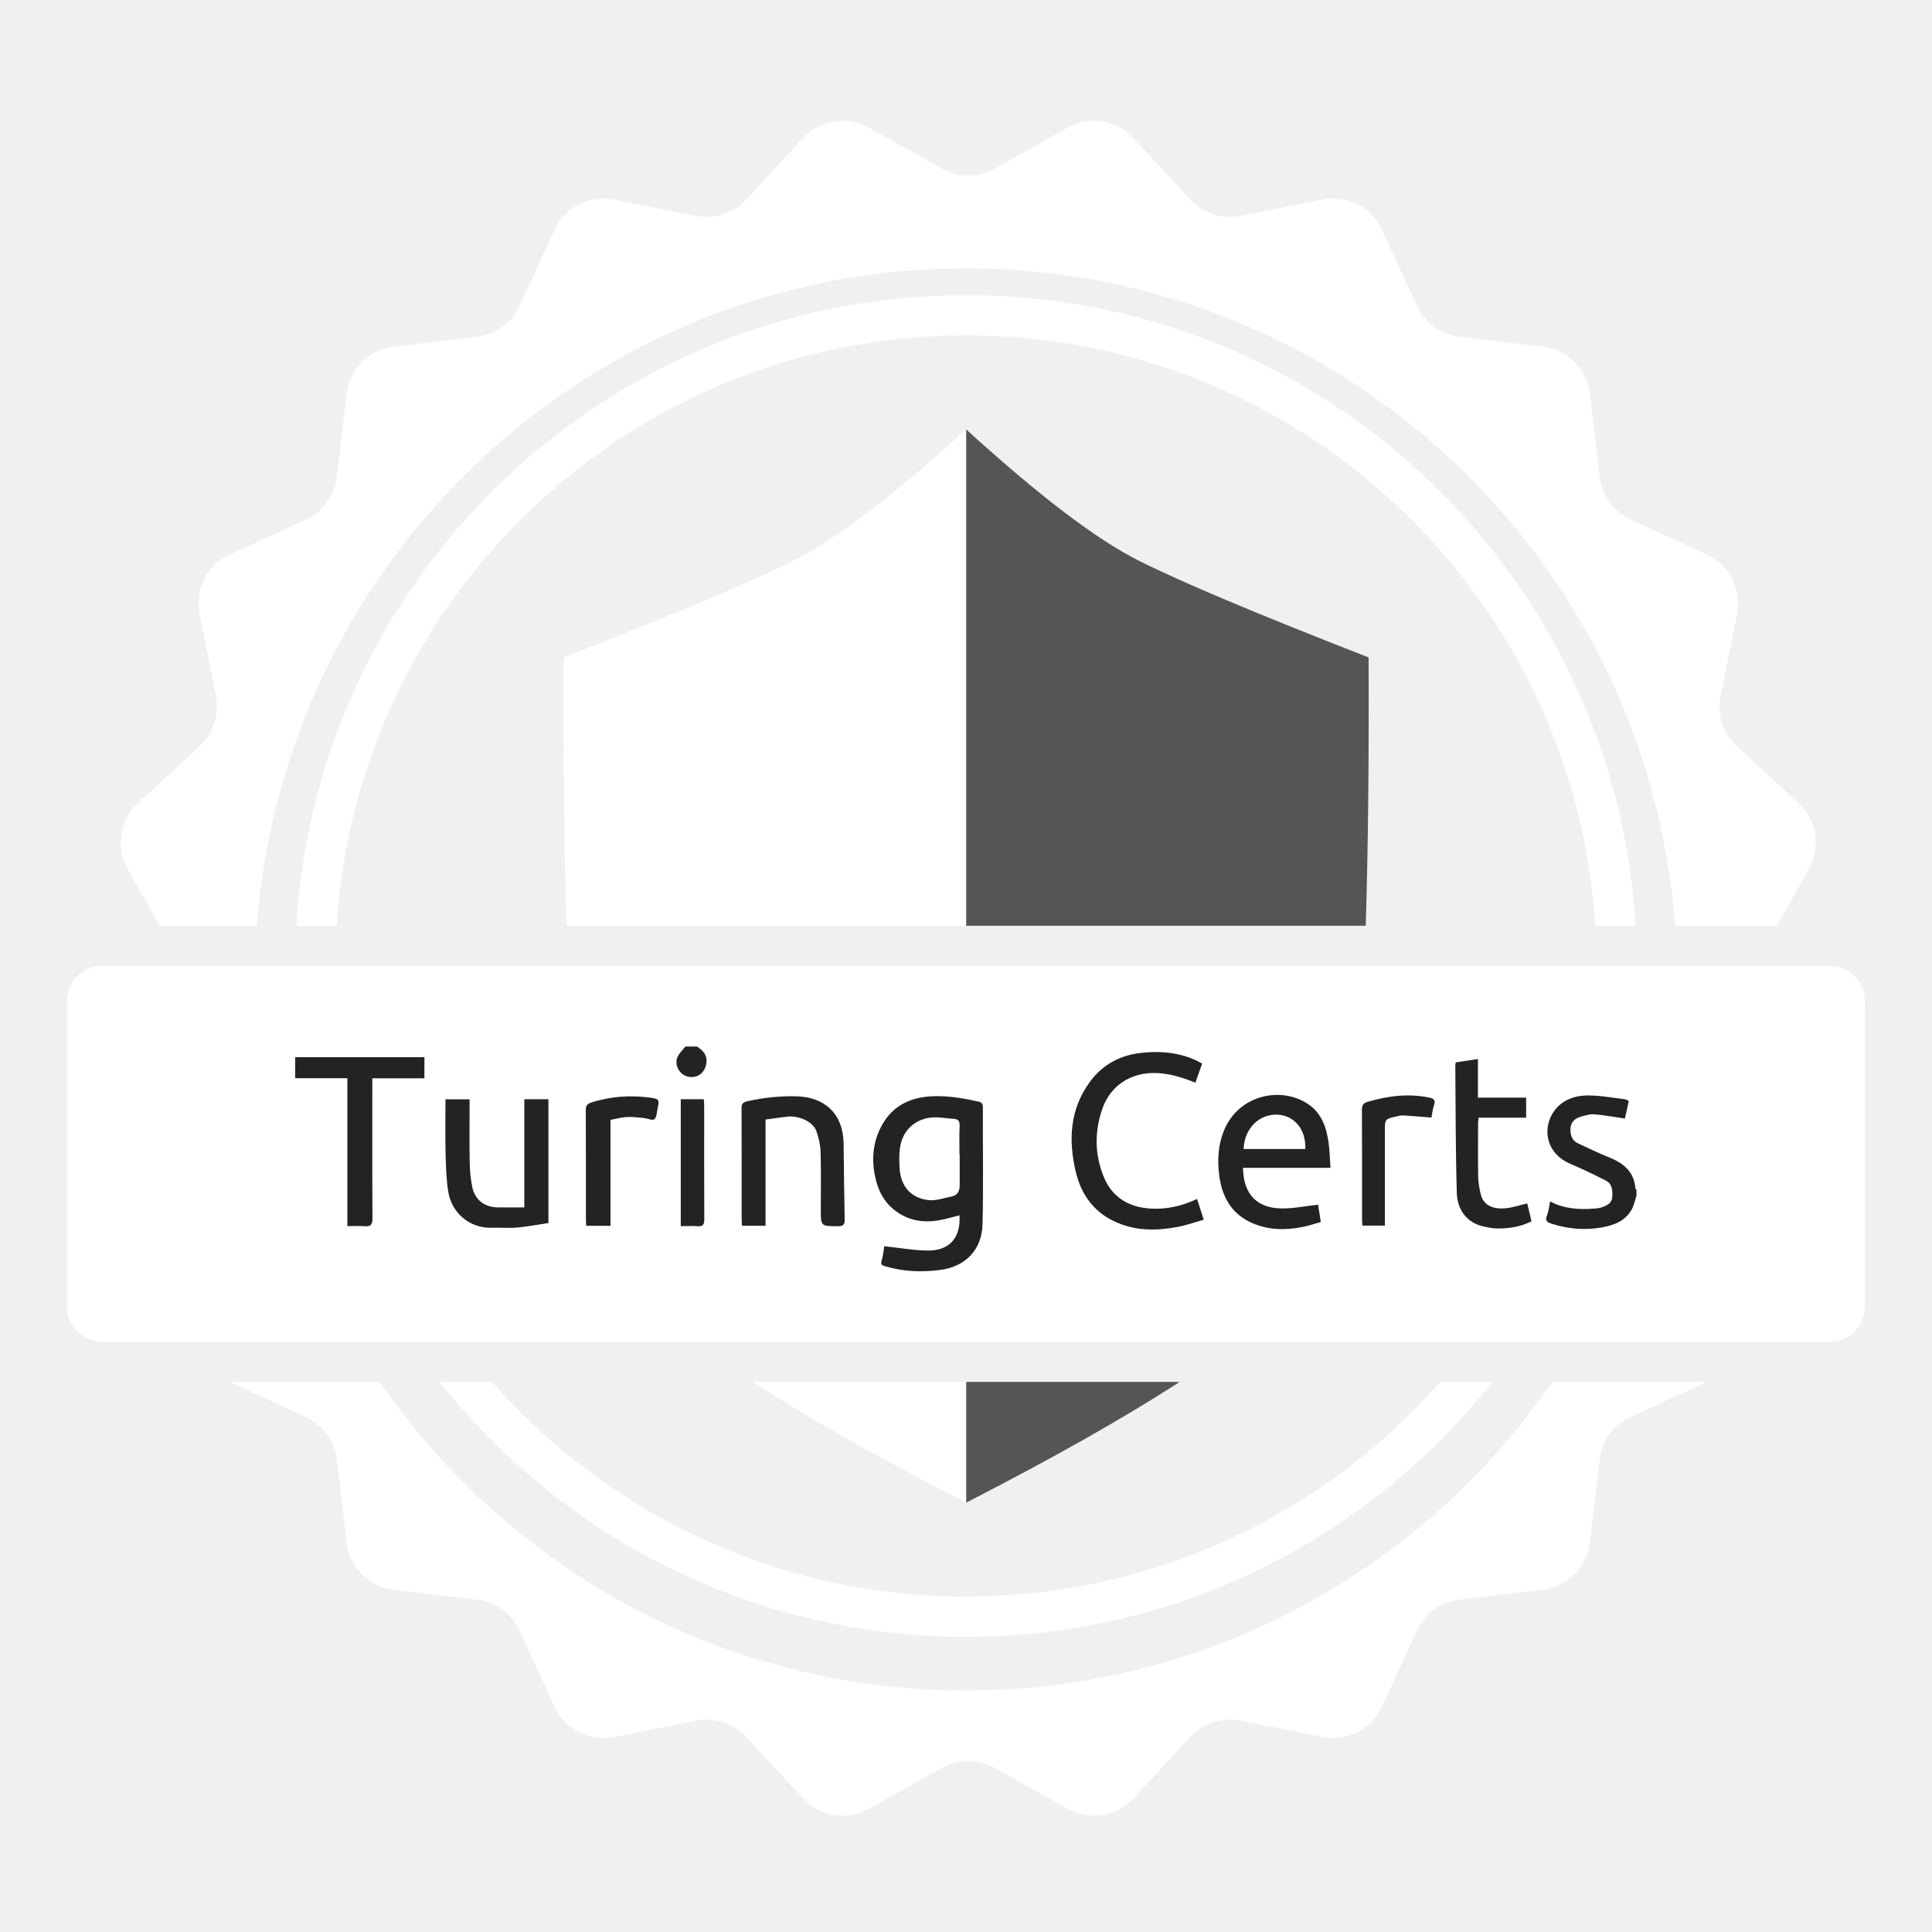
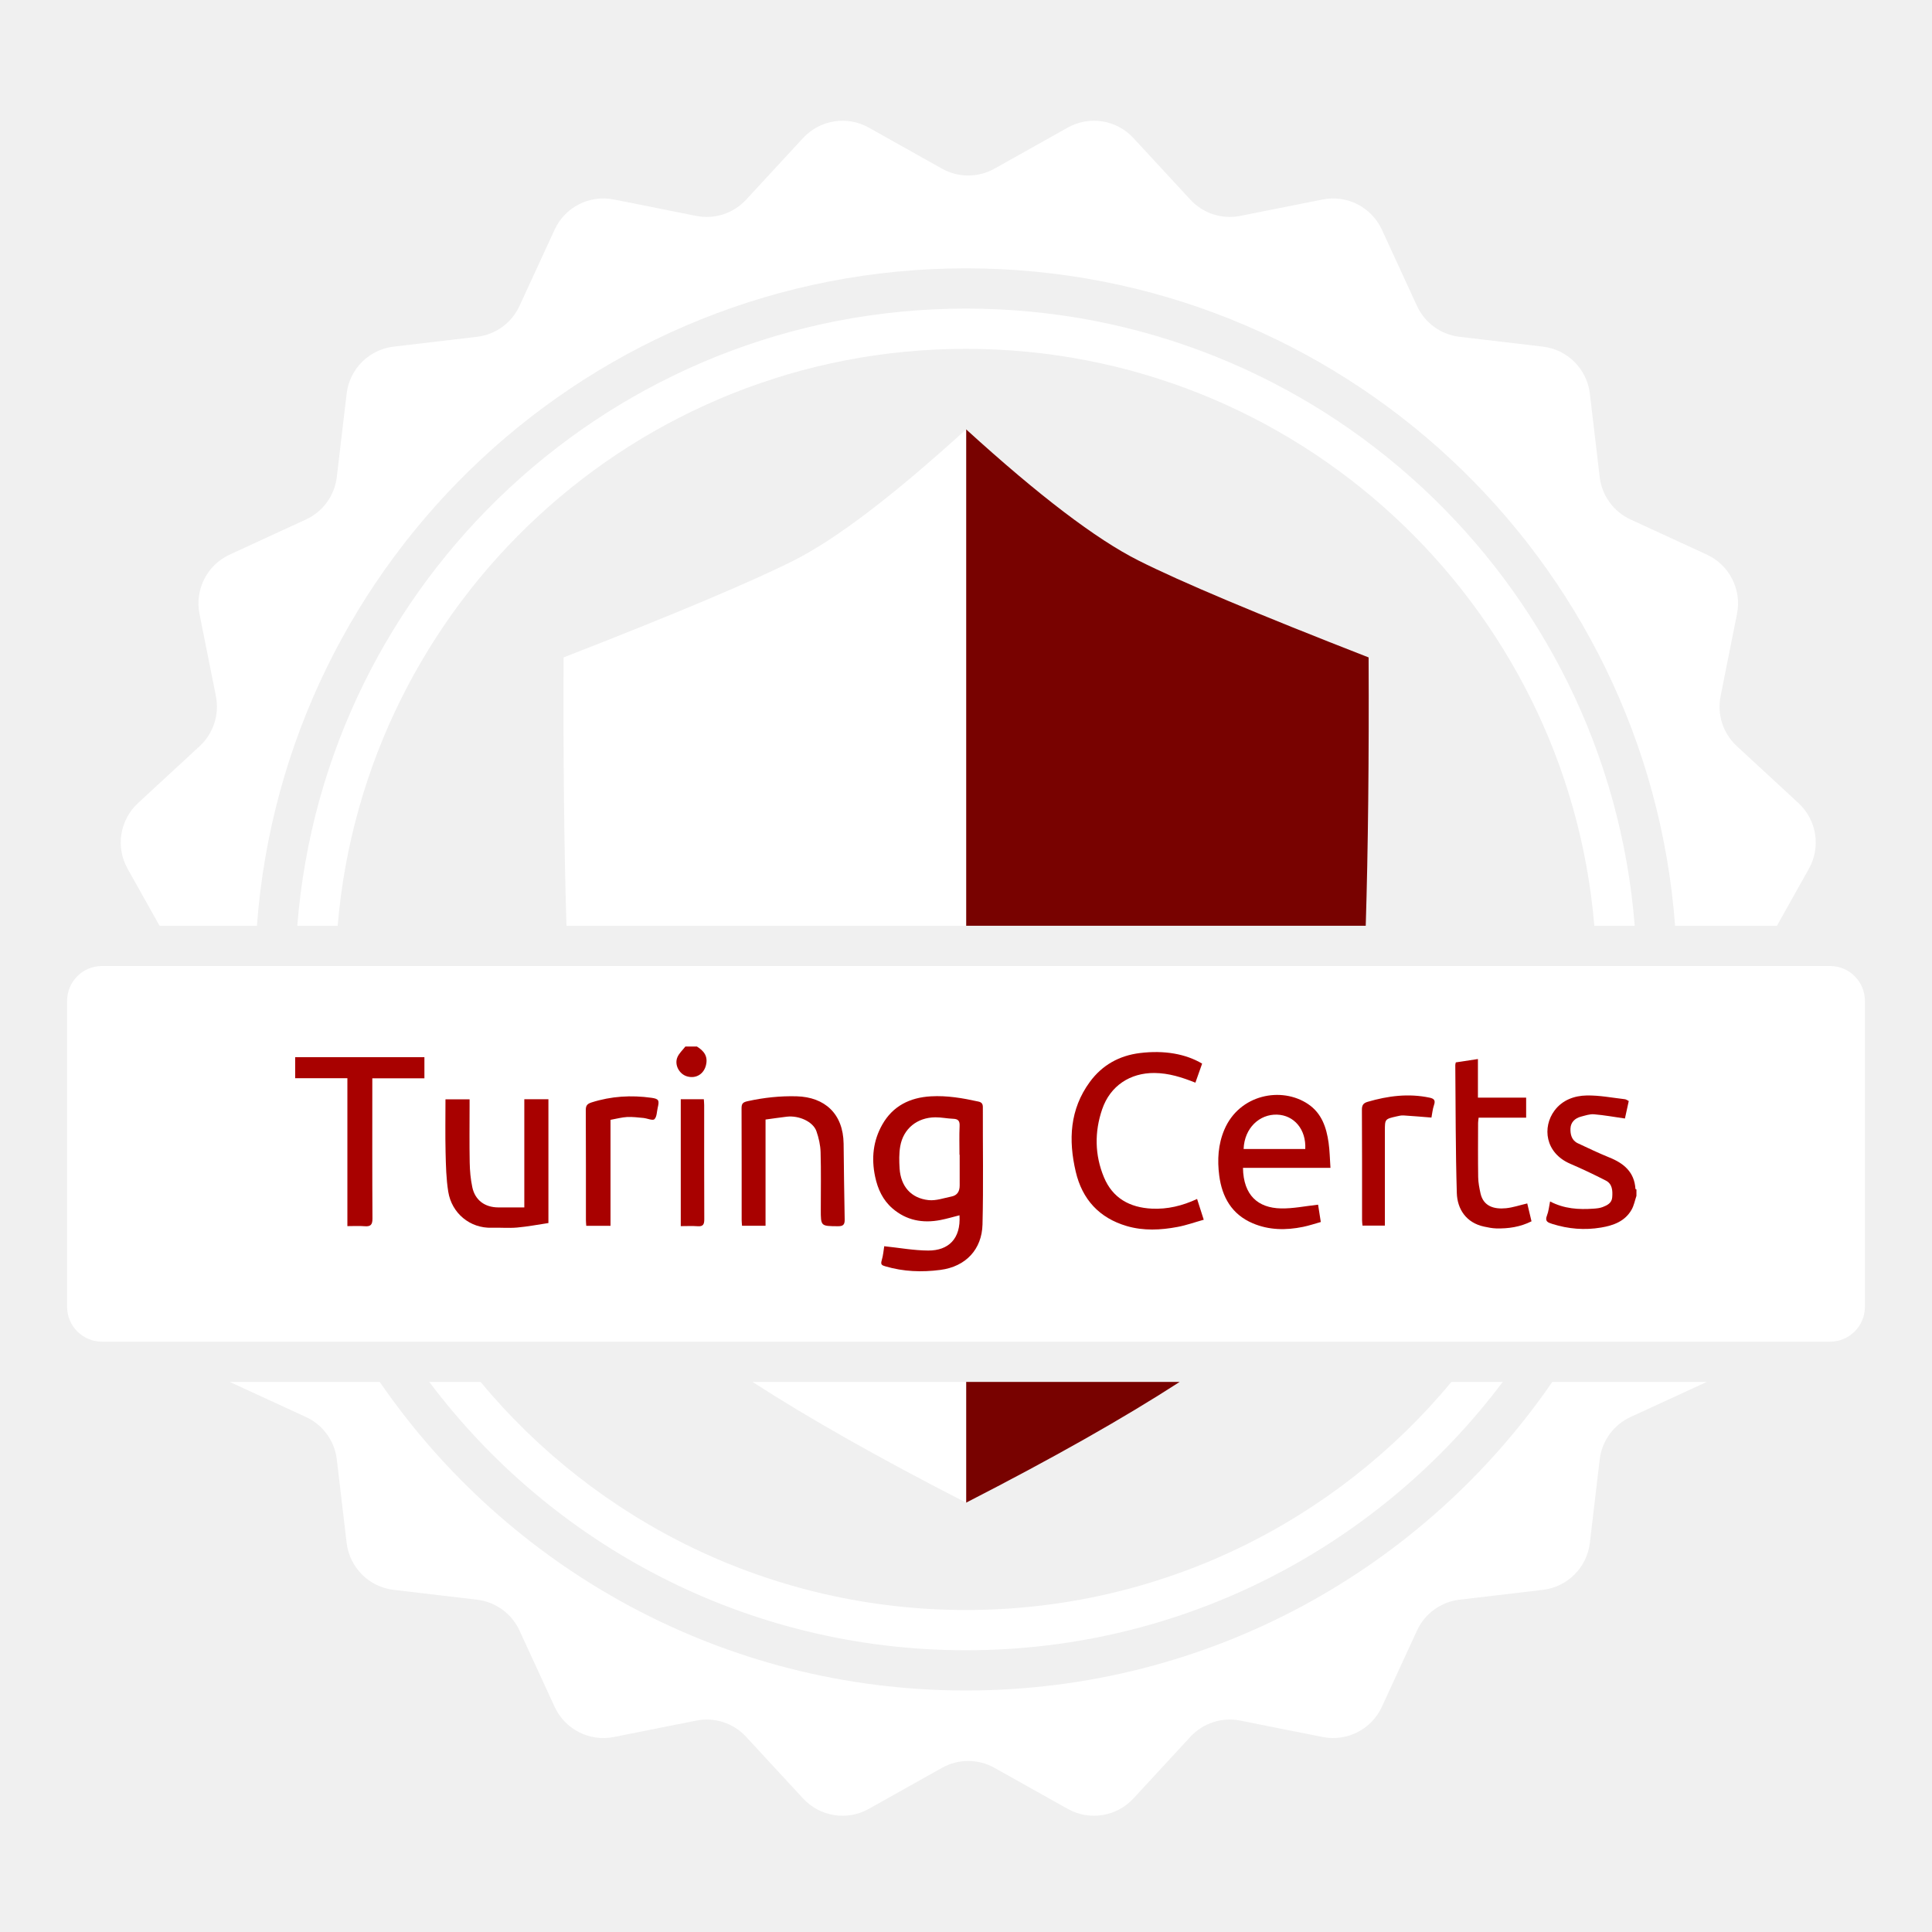
- <svg xmlns="http://www.w3.org/2000/svg" width="144" height="144" viewBox="0 0 144 144">
-   <g fill="none" fill-rule="evenodd">
-     <rect width="144" height="144" />
-     <g transform="translate(5 9)">
-       <g fill-rule="nonzero" transform="translate(37 23)">
-         <path fill="#555" d="M30.008,71 L45.925,71 C41.75,73.701 36.444,76.701 30.008,80 L30.008,71 Z M30.008,37 L30.008,0 C35.42,4.93 39.698,8.187 42.842,9.771 C45.986,11.356 51.708,13.766 60.008,17 C60.041,24.624 59.97,31.291 59.794,37 L30.008,37 Z" />
-         <path fill="#FFF" d="M14.091,71 L30.008,71 L30.008,80 C23.571,76.701 18.266,73.701 14.091,71 Z M0.222,37 C0.046,31.291 -0.025,24.624 0.008,17 C8.308,13.766 14.03,11.356 17.174,9.771 C20.318,8.187 24.596,4.93 30.008,0 L30.008,37 L0.222,37 Z" />
+ <svg xmlns="http://www.w3.org/2000/svg" width="144px" height="144px" viewBox="0 0 144 144" version="1.1">
+   <g id="Turing-Certs-Logo---PrimaryBG" stroke="none" stroke-width="1" fill="none" fill-rule="evenodd">
+     <rect id="Rectangle" fill-rule="nonzero" x="0" y="0" width="144" height="144" />
+     <g id="Logo-2" transform="translate(5, 9)">
+       <g id="盾牌" transform="translate(37, 23)" fill-rule="nonzero">
+         <path d="M30.008,71 L45.925,71 C41.75,73.701 36.444,76.701 30.008,80 L30.008,71 Z M30.008,37 L30.008,0 C35.42,4.93 39.698,8.187 42.842,9.771 C45.986,11.356 51.708,13.766 60.008,17 C60.041,24.624 59.97,31.291 59.794,37 L30.008,37 Z" id="右盾" fill="#780200" />
+         <path d="M14.091,71 L30.008,71 L30.008,80 C23.571,76.701 18.266,73.701 14.091,71 Z M0.222,37 C0.046,31.291 -0.025,24.624 0.008,17 C8.308,13.766 14.03,11.356 17.174,9.771 C20.318,8.187 24.596,4.93 30.008,0 L30.008,37 L0.222,37 Z" id="左盾" fill="#FFFFFF" />
      </g>
-       <path fill="#FFF" fill-rule="nonzero" d="M12.125,94 L23.302,94 C32.857,107.892 48.865,117 67,117 C85.135,117 101.143,107.892 110.698,94 L122.21,94 L116.532,96.615 C115.267,97.198 114.396,98.396 114.232,99.78 L113.499,105.995 C113.282,107.833 111.833,109.282 109.995,109.499 L103.78,110.232 C102.396,110.396 101.198,111.267 100.615,112.532 L97.997,118.216 C97.223,119.897 95.397,120.828 93.582,120.466 L87.444,119.243 C86.078,118.97 84.669,119.428 83.724,120.451 L79.477,125.049 C78.221,126.408 76.197,126.729 74.583,125.824 L69.123,122.764 C67.908,122.083 66.427,122.083 65.212,122.764 L59.752,125.824 C58.138,126.729 56.114,126.408 54.858,125.049 L50.611,120.451 C49.666,119.428 48.257,118.97 46.891,119.243 L40.753,120.466 C38.938,120.828 37.112,119.897 36.338,118.216 L33.72,112.532 C33.137,111.267 31.939,110.396 30.555,110.232 L24.34,109.499 C22.502,109.282 21.053,107.833 20.836,105.995 L20.103,99.78 C19.94,98.396 19.069,97.198 17.803,96.615 L12.125,94 Z M6.892,60 L4.511,55.752 C3.606,54.138 3.927,52.114 5.286,50.858 L9.884,46.611 C10.907,45.666 11.365,44.257 11.092,42.891 L9.869,36.753 C9.507,34.938 10.438,33.112 12.119,32.338 L17.803,29.72 C19.069,29.137 19.94,27.939 20.103,26.555 L20.836,20.34 C21.053,18.502 22.502,17.053 24.34,16.836 L30.555,16.103 C31.939,15.94 33.137,15.069 33.72,13.803 L36.338,8.119 C37.112,6.438 38.938,5.507 40.753,5.869 L46.891,7.092 C48.257,7.365 49.666,6.907 50.611,5.884 L54.858,1.286 C56.114,-0.073 58.138,-0.394 59.752,0.511 L65.212,3.571 C66.427,4.252 67.908,4.252 69.123,3.571 L74.583,0.511 C76.197,-0.394 78.221,-0.073 79.477,1.286 L83.724,5.884 C84.669,6.907 86.078,7.365 87.444,7.092 L93.582,5.869 C95.397,5.507 97.223,6.438 97.997,8.119 L100.615,13.803 C101.198,15.069 102.396,15.94 103.78,16.103 L109.995,16.836 C111.833,17.053 113.282,18.502 113.499,20.34 L114.232,26.555 C114.396,27.939 115.267,29.137 116.532,29.72 L122.216,32.338 C123.897,33.112 124.828,34.938 124.466,36.753 L123.243,42.891 C122.97,44.257 123.428,45.666 124.451,46.611 L129.049,50.858 C130.408,52.114 130.729,54.138 129.824,55.752 L127.443,60 L119.851,60 C117.807,32.597 94.925,11 67,11 C39.075,11 16.193,32.597 14.149,60 L6.892,60 Z" />
-       <path fill="#FFF" fill-rule="nonzero" d="M27.767,94 L31.672,94 C40.286,103.809 52.92,110 67,110 C81.08,110 93.714,103.809 102.328,94 L106.233,94 C97.075,105.574 82.905,113 67,113 C51.095,113 36.925,105.574 27.767,94 Z M17.089,60 C18.64,33.782 40.393,13 67,13 C93.607,13 115.36,33.782 116.911,60 L113.906,60 C112.359,35.44 91.95,16 67,16 C42.05,16 21.641,35.44 20.094,60 L17.089,60 Z" />
-       <rect width="134" height="28" y="63" fill="#FFF" fill-rule="nonzero" rx="2.6" />
-       <path fill="#232323" d="M99.971 11.132C99.854 11.477 99.786 11.85 99.611 12.16 99.117 13.032 98.252 13.341 97.333 13.495 96.107 13.702 94.895 13.602 93.703 13.226 93.363 13.118 93.127 13.037 93.303 12.595 93.426 12.287 93.452 11.942 93.534 11.549 94.599 12.106 95.674 12.162 96.766 12.087 96.998 12.071 97.242 12.049 97.456 11.966 97.791 11.835 98.133 11.673 98.165 11.238 98.202 10.751 98.182 10.248 97.693 9.995 96.822 9.547 95.934 9.127 95.034 8.739 93.161 7.932 92.941 6.013 93.864 4.775 94.45 3.987 95.342 3.667 96.262 3.65 97.209 3.632 98.16 3.82 99.109 3.929 99.208 3.94 99.3 4.017 99.398 4.065 99.293 4.543 99.194 4.997 99.113 5.367 98.333 5.256 97.574 5.116 96.807 5.052 96.492 5.026 96.16 5.144 95.844 5.225 95.392 5.342 95.075 5.643 95.054 6.107 95.035 6.543 95.137 6.995 95.602 7.213 96.38 7.577 97.156 7.949 97.951 8.271 99.032 8.706 99.817 9.359 99.896 10.612 99.897 10.629 99.945 10.642 99.971 10.656L99.971 11.132zM29.942 0C30.467.327 30.79.73 30.614 1.412 30.449 2.051 29.886 2.41 29.229 2.233 28.634 2.074 28.244 1.369 28.492.794 28.62.499 28.883.263 29.086 0L29.942 0zM49.528 8.068L49.514 8.068C49.514 7.355 49.49 6.641 49.524 5.93 49.543 5.543 49.414 5.4 49.038 5.387 48.597 5.371 48.158 5.275 47.719 5.278 46.361 5.287 45.328 6.121 45.098 7.438 45.005 7.976 45.016 8.543 45.051 9.091 45.137 10.425 45.901 11.308 47.211 11.45 47.765 11.509 48.353 11.295 48.921 11.181 49.363 11.093 49.531 10.781 49.529 10.349 49.525 9.589 49.528 8.829 49.528 8.068M43.905 14.886C45.05 15.006 46.118 15.204 47.187 15.208 48.682 15.214 49.627 14.341 49.515 12.581 49.037 12.701 48.565 12.843 48.084 12.936 46.769 13.187 45.556 12.964 44.52 12.069 43.796 11.443 43.421 10.623 43.225 9.693 42.938 8.331 43.077 7.024 43.762 5.817 44.549 4.43 45.817 3.804 47.381 3.714 48.586 3.644 49.758 3.847 50.925 4.104 51.146 4.153 51.257 4.256 51.256 4.518 51.246 7.435 51.304 10.354 51.23 13.269 51.183 15.106 50 16.404 48.089 16.652 46.702 16.832 45.341 16.783 43.994 16.386 43.73 16.309 43.623 16.256 43.716 15.945 43.831 15.562 43.86 15.155 43.905 14.886M67.6 1.276C67.429 1.76 67.265 2.223 67.098 2.696 66.103 2.3 65.127 1.984 64.044 1.974 62.245 1.962 60.749 2.917 60.147 4.684 59.573 6.367 59.591 8.089 60.282 9.748 60.933 11.31 62.211 12.005 63.849 12.085 65.011 12.142 66.119 11.877 67.224 11.364 67.383 11.86 67.533 12.328 67.72 12.912 67.055 13.098 66.424 13.325 65.774 13.447 64.51 13.687 63.227 13.749 61.978 13.382 59.933 12.781 58.663 11.396 58.18 9.334 57.625 6.97 57.731 4.686 59.23 2.64 60.154 1.379 61.428.677 62.961.488 64.792.263 66.383.554 67.6 1.276M70.692 7.641L75.287 7.641C75.361 6.178 74.453 5.117 73.18 5.078 71.888 5.039 70.751 6.062 70.692 7.641M77.165 9.045L70.644 9.045C70.678 11.1 71.769 12.029 73.466 12.068 74.373 12.089 75.284 11.894 76.243 11.79 76.294 12.122 76.364 12.559 76.445 13.082 76.008 13.203 75.572 13.352 75.121 13.444 73.85 13.704 72.585 13.694 71.371 13.177 69.806 12.511 69.082 11.22 68.874 9.616 68.724 8.456 68.788 7.299 69.257 6.196 70.374 3.566 73.525 2.956 75.505 4.297 76.513 4.979 76.864 6.035 77.025 7.166 77.109 7.756 77.118 8.358 77.165 9.045M35.059 5.444L35.059 13.361 33.306 13.361C33.296 13.211 33.279 13.074 33.279 12.936 33.277 10.163 33.283 7.388 33.271 4.614 33.269 4.266 33.359 4.155 33.726 4.075 34.933 3.81 36.142 3.678 37.376 3.712 39.472 3.769 40.847 5.011 40.878 7.239 40.904 9.123 40.916 11.007 40.958 12.891 40.967 13.296 40.829 13.4 40.442 13.396 39.177 13.385 39.177 13.399 39.177 12.152 39.176 10.725 39.204 9.298 39.162 7.872 39.147 7.349 39.025 6.811 38.852 6.315 38.605 5.607 37.559 5.126 36.644 5.231 36.133 5.29 35.624 5.368 35.059 5.444M17.079 3.931L18.876 3.931 18.876 13.159C18.105 13.274 17.326 13.425 16.54 13.494 15.916 13.55 15.283 13.489 14.655 13.509 13.017 13.561 11.665 12.415 11.41 10.823 11.256 9.864 11.235 8.878 11.211 7.903 11.18 6.591 11.203 5.278 11.203 3.936L13 3.936 13 4.428C13 5.838 12.981 7.249 13.009 8.66 13.02 9.269 13.076 9.887 13.202 10.483 13.406 11.455 14.137 11.991 15.142 11.994 15.77 11.995 16.398 11.994 17.079 11.994L17.079 3.931zM3.892 2.364L-0 2.364-0.0.797 9.633.797 9.633 2.371 5.75 2.371 5.75 2.976C5.75 6.259 5.741 9.541 5.761 12.822 5.764 13.295 5.615 13.434 5.167 13.395 4.761 13.361 4.349 13.388 3.892 13.388L3.892 2.364zM86.508 1.184C87.052 1.102 87.583 1.021 88.156.934L88.156 3.81 91.75 3.81 91.75 5.306 88.208 5.306C88.192 5.459 88.169 5.579 88.168 5.699 88.166 7.046 88.154 8.394 88.175 9.741 88.182 10.144 88.261 10.551 88.349 10.948 88.567 11.928 89.381 12.141 90.25 12.054 90.771 12.001 91.279 11.826 91.832 11.697 91.929 12.105 92.034 12.548 92.15 13.029 91.313 13.451 90.425 13.584 89.508 13.559 89.213 13.55 88.917 13.488 88.626 13.427 87.263 13.142 86.618 12.097 86.583 10.929 86.487 7.747 86.498 4.564 86.469 1.38 86.468 1.321 86.491 1.261 86.508 1.184M23.504 5.466L23.504 13.364 21.696 13.364C21.686 13.204 21.671 13.067 21.671 12.928 21.669 10.201 21.676 7.474 21.661 4.747 21.659 4.404 21.762 4.274 22.092 4.168 23.559 3.701 25.048 3.612 26.561 3.824 27.1 3.901 27.155 4.012 27.024 4.556 26.952 4.855 26.963 5.245 26.775 5.42 26.645 5.542 26.239 5.354 25.954 5.326 25.549 5.288 25.141 5.236 24.737 5.256 24.353 5.276 23.973 5.382 23.504 5.466M84.692 5.297C83.968 5.24 83.288 5.179 82.609 5.138 82.441 5.127 82.267 5.17 82.1 5.208 81.221 5.407 81.221 5.409 81.221 6.288L81.221 12.804 81.221 13.35 79.552 13.35C79.54 13.21 79.52 13.074 79.52 12.939 79.519 10.195 79.526 7.453 79.509 4.71 79.507 4.361 79.623 4.215 79.944 4.121 81.457 3.679 82.981 3.483 84.546 3.812 84.864 3.878 85.011 3.993 84.885 4.357 84.776 4.675 84.746 5.022 84.692 5.297M28.74 3.93L30.459 3.93C30.469 4.091 30.485 4.229 30.485 4.367 30.486 7.203 30.48 10.039 30.493 12.875 30.495 13.255 30.407 13.429 29.993 13.396 29.588 13.364 29.177 13.389 28.74 13.389L28.74 3.93z" transform="translate(17 69)" />
+       <path d="M12.125,94 L23.302,94 C32.857,107.892 48.865,117 67,117 C85.135,117 101.143,107.892 110.698,94 L122.21,94 L116.532,96.615 C115.267,97.198 114.396,98.396 114.232,99.78 L113.499,105.995 C113.282,107.833 111.833,109.282 109.995,109.499 L103.78,110.232 C102.396,110.396 101.198,111.267 100.615,112.532 L97.997,118.216 C97.223,119.897 95.397,120.828 93.582,120.466 L87.444,119.243 C86.078,118.97 84.669,119.428 83.724,120.451 L79.477,125.049 C78.221,126.408 76.197,126.729 74.583,125.824 L69.123,122.764 C67.908,122.083 66.427,122.083 65.212,122.764 L59.752,125.824 C58.138,126.729 56.114,126.408 54.858,125.049 L50.611,120.451 C49.666,119.428 48.257,118.97 46.891,119.243 L40.753,120.466 C38.938,120.828 37.112,119.897 36.338,118.216 L33.72,112.532 C33.137,111.267 31.939,110.396 30.555,110.232 L24.34,109.499 C22.502,109.282 21.053,107.833 20.836,105.995 L20.103,99.78 C19.94,98.396 19.069,97.198 17.803,96.615 L12.125,94 Z M6.892,60 L4.511,55.752 C3.606,54.138 3.927,52.114 5.286,50.858 L9.884,46.611 C10.907,45.666 11.365,44.257 11.092,42.891 L9.869,36.753 C9.507,34.938 10.438,33.112 12.119,32.338 L17.803,29.72 C19.069,29.137 19.94,27.939 20.103,26.555 L20.836,20.34 C21.053,18.502 22.502,17.053 24.34,16.836 L30.555,16.103 C31.939,15.94 33.137,15.069 33.72,13.803 L36.338,8.119 C37.112,6.438 38.938,5.507 40.753,5.869 L46.891,7.092 C48.257,7.365 49.666,6.907 50.611,5.884 L54.858,1.286 C56.114,-0.073 58.138,-0.394 59.752,0.511 L65.212,3.571 C66.427,4.252 67.908,4.252 69.123,3.571 L74.583,0.511 C76.197,-0.394 78.221,-0.073 79.477,1.286 L83.724,5.884 C84.669,6.907 86.078,7.365 87.444,7.092 L93.582,5.869 C95.397,5.507 97.223,6.438 97.997,8.119 L100.615,13.803 C101.198,15.069 102.396,15.94 103.78,16.103 L109.995,16.836 C111.833,17.053 113.282,18.502 113.499,20.34 L114.232,26.555 C114.396,27.939 115.267,29.137 116.532,29.72 L122.216,32.338 C123.897,33.112 124.828,34.938 124.466,36.753 L123.243,42.891 C122.97,44.257 123.428,45.666 124.451,46.611 L129.049,50.858 C130.408,52.114 130.729,54.138 129.824,55.752 L127.443,60 L119.851,60 C117.807,32.597 94.925,11 67,11 C39.075,11 16.193,32.597 14.149,60 L6.892,60 Z" id="外圈" fill="#FFFFFF" fill-rule="nonzero" />
+       <path d="M26.996,94 L30.818,94 C39.439,104.386 52.447,111 67,111 C81.553,111 94.561,104.386 103.182,94 L107.004,94 C97.882,106.144 83.358,114 67,114 C50.642,114 36.118,106.144 26.996,94 Z M17.158,60 C19.195,34.256 40.732,14 67,14 C93.268,14 114.805,34.256 116.842,60 L113.832,60 C111.802,35.915 91.61,17 67,17 C42.39,17 22.198,35.915 20.168,60 L17.158,60 Z" id="內圈" fill="#FFFFFF" fill-rule="nonzero" />
+       <rect id="Rectangle" fill="#FFFFFF" fill-rule="nonzero" x="0" y="63" width="134" height="28" rx="2.6" />
+       <g id="Group-28" transform="translate(17, 69)" fill="#A80100">
+         <path d="M99.971,11.132 C99.854,11.477 99.786,11.85 99.611,12.16 C99.117,13.032 98.252,13.341 97.333,13.495 C96.107,13.702 94.895,13.602 93.703,13.226 C93.363,13.118 93.127,13.037 93.303,12.595 C93.426,12.287 93.452,11.942 93.534,11.549 C94.599,12.106 95.674,12.162 96.766,12.087 C96.998,12.071 97.242,12.049 97.456,11.966 C97.791,11.835 98.133,11.673 98.165,11.238 C98.202,10.751 98.182,10.248 97.693,9.995 C96.822,9.547 95.934,9.127 95.034,8.739 C93.161,7.932 92.941,6.013 93.864,4.775 C94.45,3.987 95.342,3.667 96.262,3.65 C97.209,3.632 98.16,3.82 99.109,3.929 C99.208,3.94 99.3,4.017 99.398,4.065 C99.293,4.543 99.194,4.997 99.113,5.367 C98.333,5.256 97.574,5.116 96.807,5.052 C96.492,5.026 96.16,5.144 95.844,5.225 C95.392,5.342 95.075,5.643 95.054,6.107 C95.035,6.543 95.137,6.995 95.602,7.213 C96.38,7.577 97.156,7.949 97.951,8.271 C99.032,8.706 99.817,9.359 99.896,10.612 C99.897,10.629 99.945,10.642 99.971,10.656 L99.971,11.132 Z" id="Fill-1" />
+         <path d="M29.942,0 C30.467,0.327 30.79,0.73 30.614,1.412 C30.449,2.051 29.886,2.41 29.229,2.233 C28.634,2.074 28.244,1.369 28.492,0.794 C28.62,0.499 28.883,0.263 29.086,0 L29.942,0 Z" id="Fill-4" />
+         <path d="M49.528,8.068 L49.514,8.068 C49.514,7.355 49.49,6.641 49.524,5.93 C49.543,5.543 49.414,5.4 49.038,5.387 C48.597,5.371 48.158,5.275 47.719,5.278 C46.361,5.287 45.328,6.121 45.098,7.438 C45.005,7.976 45.016,8.543 45.051,9.091 C45.137,10.425 45.901,11.308 47.211,11.45 C47.765,11.509 48.353,11.295 48.921,11.181 C49.363,11.093 49.531,10.781 49.529,10.349 C49.525,9.589 49.528,8.829 49.528,8.068 M43.905,14.886 C45.05,15.006 46.118,15.204 47.187,15.208 C48.682,15.214 49.627,14.341 49.515,12.581 C49.037,12.701 48.565,12.843 48.084,12.936 C46.769,13.187 45.556,12.964 44.52,12.069 C43.796,11.443 43.421,10.623 43.225,9.693 C42.938,8.331 43.077,7.024 43.762,5.817 C44.549,4.43 45.817,3.804 47.381,3.714 C48.586,3.644 49.758,3.847 50.925,4.104 C51.146,4.153 51.257,4.256 51.256,4.518 C51.246,7.435 51.304,10.354 51.23,13.269 C51.183,15.106 50,16.404 48.089,16.652 C46.702,16.832 45.341,16.783 43.994,16.386 C43.73,16.309 43.623,16.256 43.716,15.945 C43.831,15.562 43.86,15.155 43.905,14.886" id="Fill-7" />
+         <path d="M67.6,1.276 C67.429,1.76 67.265,2.223 67.098,2.696 C66.103,2.3 65.127,1.984 64.044,1.974 C62.245,1.962 60.749,2.917 60.147,4.684 C59.573,6.367 59.591,8.089 60.282,9.748 C60.933,11.31 62.211,12.005 63.849,12.085 C65.011,12.142 66.119,11.877 67.224,11.364 C67.383,11.86 67.533,12.328 67.72,12.912 C67.055,13.098 66.424,13.325 65.774,13.447 C64.51,13.687 63.227,13.749 61.978,13.382 C59.933,12.781 58.663,11.396 58.18,9.334 C57.625,6.97 57.731,4.686 59.23,2.64 C60.154,1.379 61.428,0.677 62.961,0.488 C64.792,0.263 66.383,0.554 67.6,1.276" id="Fill-9" />
+         <path d="M70.692,7.641 L75.287,7.641 C75.361,6.178 74.453,5.117 73.18,5.078 C71.888,5.039 70.751,6.062 70.692,7.641 M77.165,9.045 L70.644,9.045 C70.678,11.1 71.769,12.029 73.466,12.068 C74.373,12.089 75.284,11.894 76.243,11.79 C76.294,12.122 76.364,12.559 76.445,13.082 C76.008,13.203 75.572,13.352 75.121,13.444 C73.85,13.704 72.585,13.694 71.371,13.177 C69.806,12.511 69.082,11.22 68.874,9.616 C68.724,8.456 68.788,7.299 69.257,6.196 C70.374,3.566 73.525,2.956 75.505,4.297 C76.513,4.979 76.864,6.035 77.025,7.166 C77.109,7.756 77.118,8.358 77.165,9.045" id="Fill-11" />
+         <path d="M35.059,5.444 L35.059,13.361 L33.306,13.361 C33.296,13.211 33.279,13.074 33.279,12.936 C33.277,10.163 33.283,7.388 33.271,4.614 C33.269,4.266 33.359,4.155 33.726,4.075 C34.933,3.81 36.142,3.678 37.376,3.712 C39.472,3.769 40.847,5.011 40.878,7.239 C40.904,9.123 40.916,11.007 40.958,12.891 C40.967,13.296 40.829,13.4 40.442,13.396 C39.177,13.385 39.177,13.399 39.177,12.152 C39.176,10.725 39.204,9.298 39.162,7.872 C39.147,7.349 39.025,6.811 38.852,6.315 C38.605,5.607 37.559,5.126 36.644,5.231 C36.133,5.29 35.624,5.368 35.059,5.444" id="Fill-13" />
+         <path d="M17.079,3.931 L18.876,3.931 L18.876,13.159 C18.105,13.274 17.326,13.425 16.54,13.494 C15.916,13.55 15.283,13.489 14.655,13.509 C13.017,13.561 11.665,12.415 11.41,10.823 C11.256,9.864 11.235,8.878 11.211,7.903 C11.18,6.591 11.203,5.278 11.203,3.936 L13,3.936 L13,4.428 C13,5.838 12.981,7.249 13.009,8.66 C13.02,9.269 13.076,9.887 13.202,10.483 C13.406,11.455 14.137,11.991 15.142,11.994 C15.77,11.995 16.398,11.994 17.079,11.994 L17.079,3.931 Z" id="Fill-15" />
+         <path d="M3.892,2.364 L-0,2.364 L-0,0.797 L9.633,0.797 L9.633,2.371 L5.75,2.371 L5.75,2.976 C5.75,6.259 5.741,9.541 5.761,12.822 C5.764,13.295 5.615,13.434 5.167,13.395 C4.761,13.361 4.349,13.388 3.892,13.388 L3.892,2.364 Z" id="Fill-17" />
+         <path d="M86.508,1.184 C87.052,1.102 87.583,1.021 88.156,0.934 L88.156,3.81 L91.75,3.81 L91.75,5.306 L88.208,5.306 C88.192,5.459 88.169,5.579 88.168,5.699 C88.166,7.046 88.154,8.394 88.175,9.741 C88.182,10.144 88.261,10.551 88.349,10.948 C88.567,11.928 89.381,12.141 90.25,12.054 C90.771,12.001 91.279,11.826 91.832,11.697 C91.929,12.105 92.034,12.548 92.15,13.029 C91.313,13.451 90.425,13.584 89.508,13.559 C89.213,13.55 88.917,13.488 88.626,13.427 C87.263,13.142 86.618,12.097 86.583,10.929 C86.487,7.747 86.498,4.564 86.469,1.38 C86.468,1.321 86.491,1.261 86.508,1.184" id="Fill-20" />
+         <path d="M23.504,5.466 L23.504,13.364 L21.696,13.364 C21.686,13.204 21.671,13.067 21.671,12.928 C21.669,10.201 21.676,7.474 21.661,4.747 C21.659,4.404 21.762,4.274 22.092,4.168 C23.559,3.701 25.048,3.612 26.561,3.824 C27.1,3.901 27.155,4.012 27.024,4.556 C26.952,4.855 26.963,5.245 26.775,5.42 C26.645,5.542 26.239,5.354 25.954,5.326 C25.549,5.288 25.141,5.236 24.737,5.256 C24.353,5.276 23.973,5.382 23.504,5.466" id="Fill-22" />
+         <path d="M84.692,5.297 C83.968,5.24 83.288,5.179 82.609,5.138 C82.441,5.127 82.267,5.17 82.1,5.208 C81.221,5.407 81.221,5.409 81.221,6.288 L81.221,12.804 L81.221,13.35 L79.552,13.35 C79.54,13.21 79.52,13.074 79.52,12.939 C79.519,10.195 79.526,7.453 79.509,4.71 C79.507,4.361 79.623,4.215 79.944,4.121 C81.457,3.679 82.981,3.483 84.546,3.812 C84.864,3.878 85.011,3.993 84.885,4.357 C84.776,4.675 84.746,5.022 84.692,5.297" id="Fill-24" />
+         <path d="M28.74,3.93 L30.459,3.93 C30.469,4.091 30.485,4.229 30.485,4.367 C30.486,7.203 30.48,10.039 30.493,12.875 C30.495,13.255 30.407,13.429 29.993,13.396 C29.588,13.364 29.177,13.389 28.74,13.389 L28.74,3.93 Z" id="Fill-26" />
+       </g>
    </g>
  </g>
</svg>
